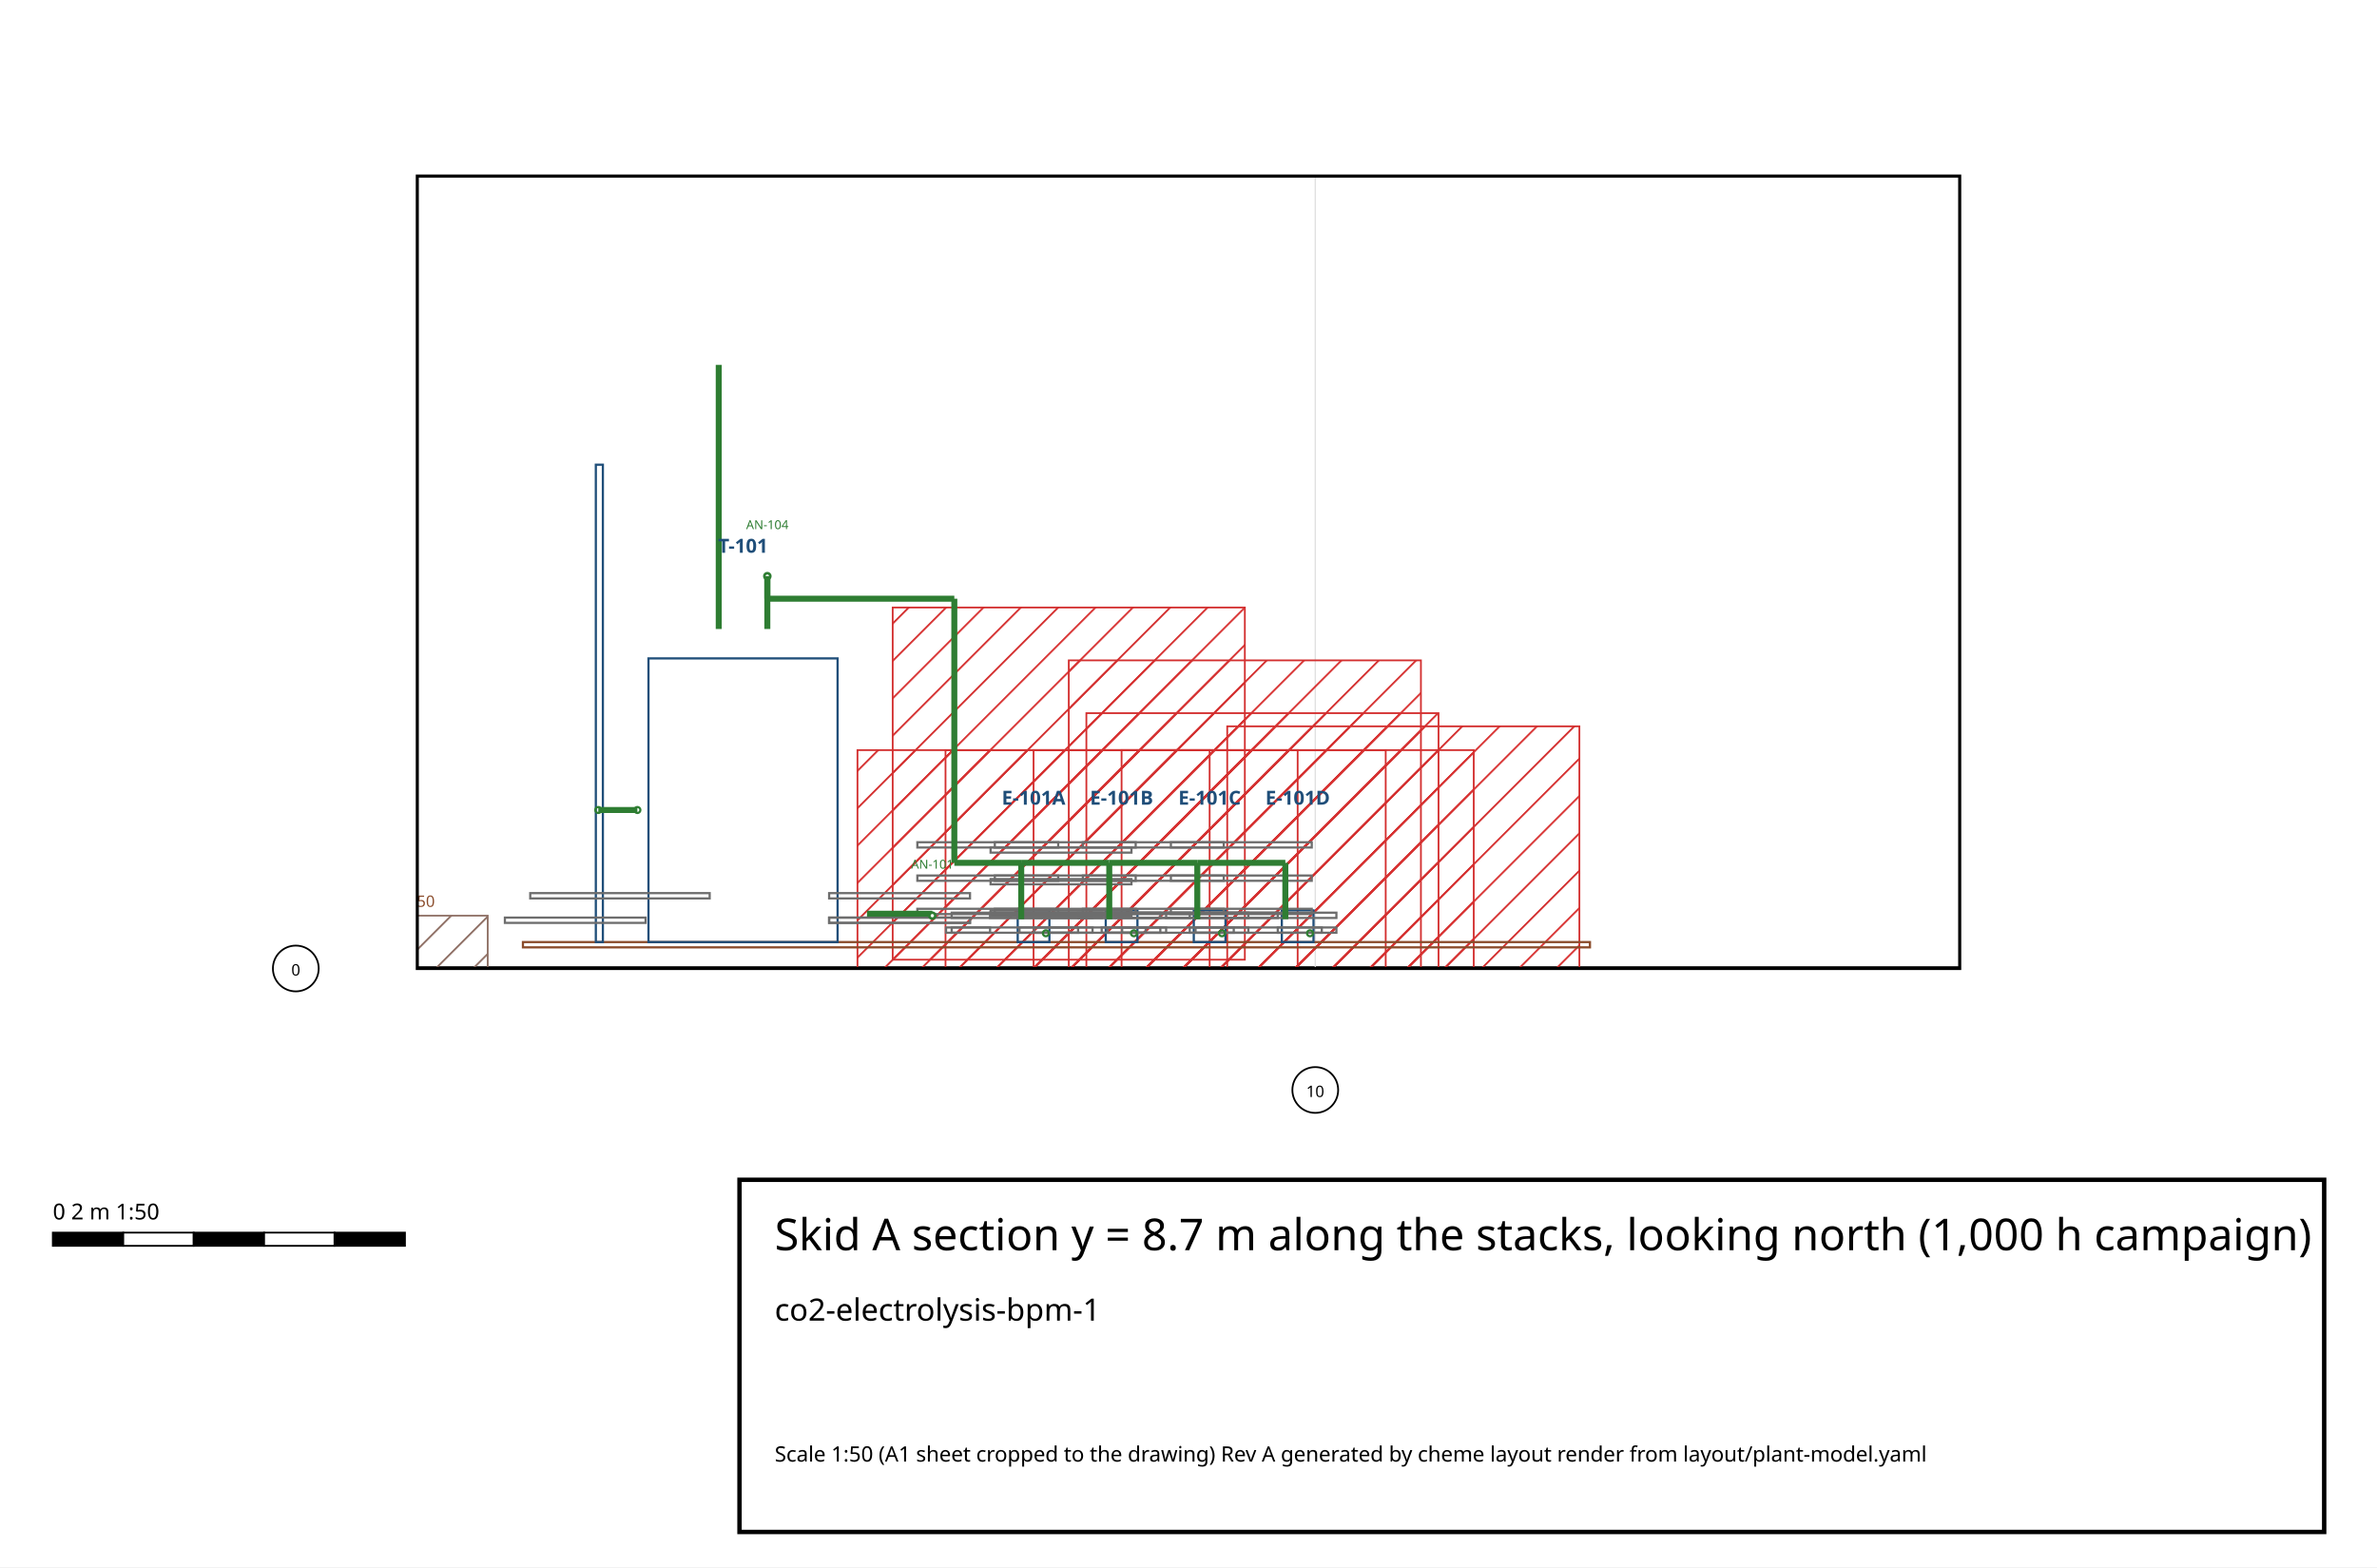
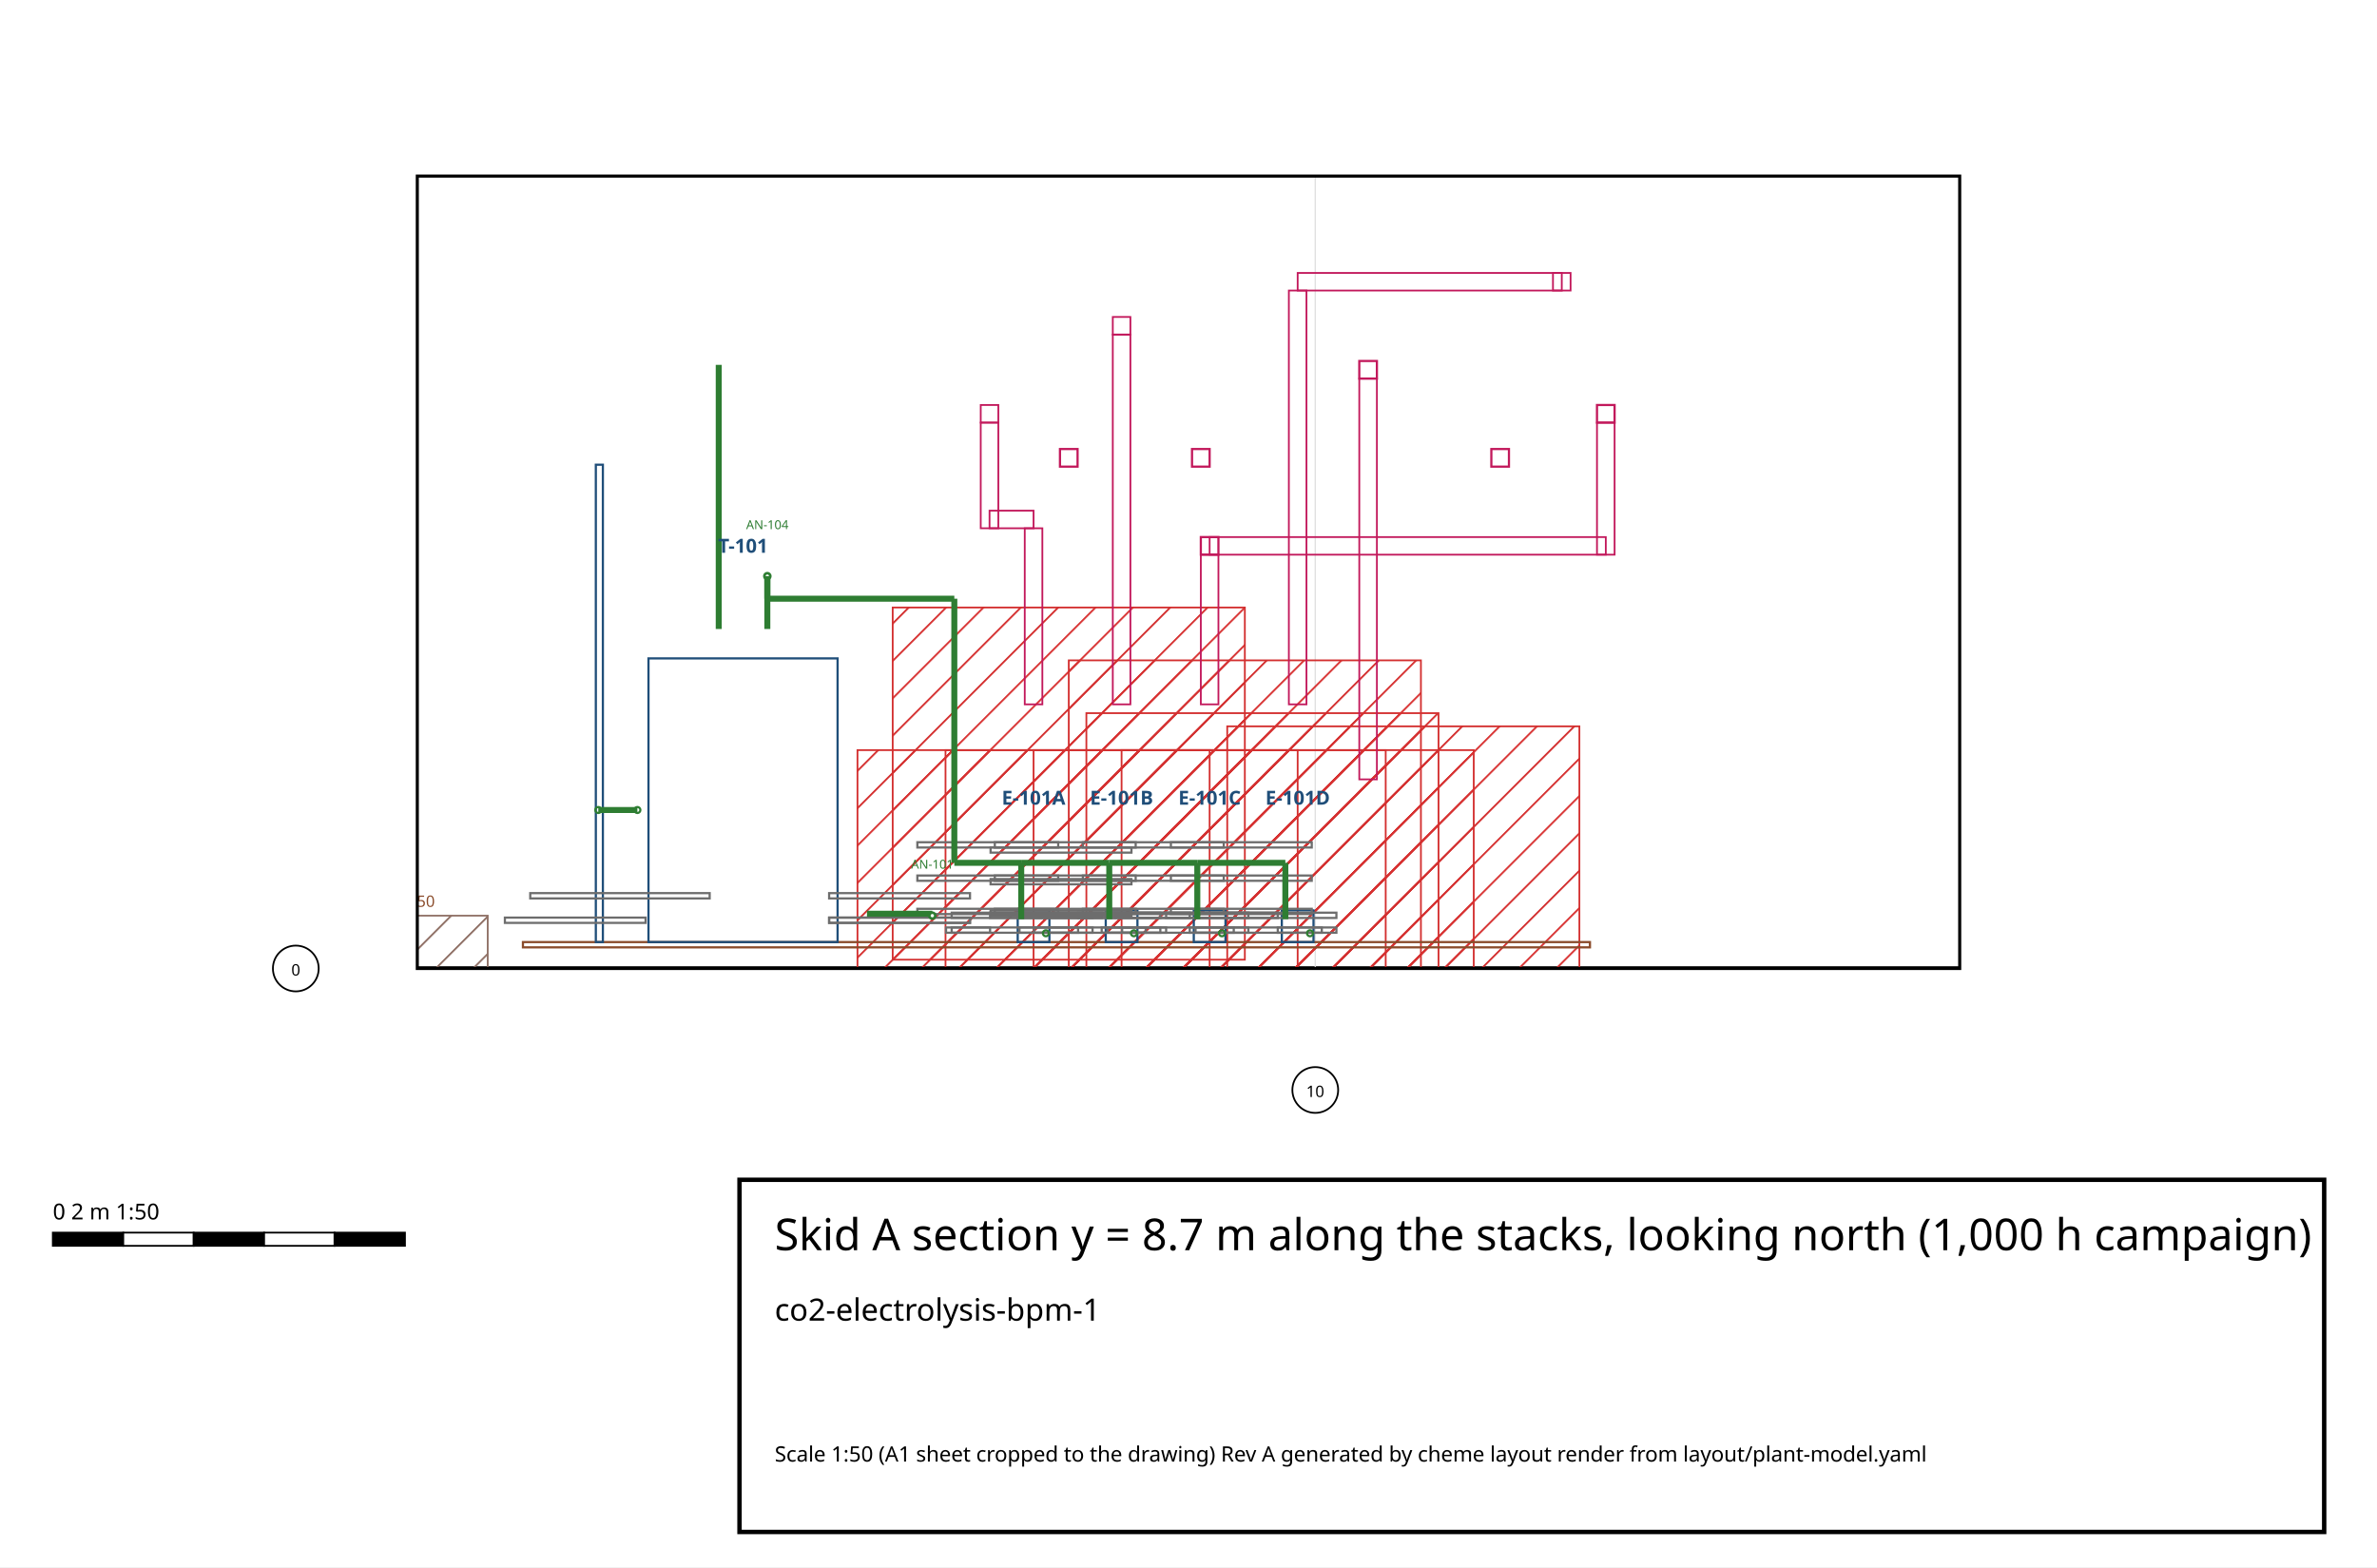
<svg xmlns="http://www.w3.org/2000/svg" width="270.00" height="178.00" viewBox="285.50 217.00 270.00 178.00">
  <defs>
    <pattern id="hatch-hazardous" width="3" height="3" patternUnits="userSpaceOnUse" patternTransform="rotate(45)">
      <line x1="0" y1="0" x2="0" y2="3" stroke="#d32f2f" stroke-width="0.4" />
    </pattern>
    <pattern id="hatch-oxygen_enriched" width="3" height="3" patternUnits="userSpaceOnUse" patternTransform="rotate(45)">
      <line x1="0" y1="0" x2="0" y2="3" stroke="#1976d2" stroke-width="0.4" />
    </pattern>
    <pattern id="hatch-oxygen_deficient" width="3" height="3" patternUnits="userSpaceOnUse" patternTransform="rotate(45)">
      <line x1="0" y1="0" x2="0" y2="3" stroke="#7b1fa2" stroke-width="0.4" />
    </pattern>
    <pattern id="hatch-keep_clear" width="3" height="3" patternUnits="userSpaceOnUse" patternTransform="rotate(45)">
      <line x1="0" y1="0" x2="0" y2="3" stroke="#ef6c00" stroke-width="0.4" />
    </pattern>
    <pattern id="hatch-laydown" width="3" height="3" patternUnits="userSpaceOnUse" patternTransform="rotate(45)">
      <line x1="0" y1="0" x2="0" y2="3" stroke="#8d6e63" stroke-width="0.4" />
    </pattern>
    <pattern id="hatch-maintenance" width="3" height="3" patternUnits="userSpaceOnUse" patternTransform="rotate(45)">
      <line x1="0" y1="0" x2="0" y2="3" stroke="#f9a825" stroke-width="0.4" />
    </pattern>
    <pattern id="hatch-escape" width="3" height="3" patternUnits="userSpaceOnUse" patternTransform="rotate(45)">
      <line x1="0" y1="0" x2="0" y2="3" stroke="#2e7d32" stroke-width="0.4" />
    </pattern>
    <clipPath id="area">
      <rect x="332.90" y="237.00" width="175.20" height="90.00" />
    </clipPath>
  </defs>
  <rect x="285.50" y="217.00" width="270.00" height="178.00" fill="#ffffff" />
  <g id="drawing" clip-path="url(#area)">
    <g id="grid">
      <polyline points="332.90,327.00 508.10,327.00" fill="none" stroke="#000" stroke-width="0.50" stroke-linecap="butt" id="grade" />
      <line x1="434.90" y1="327.00" x2="434.90" y2="237.00" stroke="#e0e0e0" stroke-width="0.15" />
      <line x1="332.90" y1="327.00" x2="508.10" y2="327.00" stroke="#e0e0e0" stroke-width="0.15" />
    </g>
    <g id="areas" />
    <g id="zones">
      <polygon points="382.90,342.20 422.90,342.20 422.90,302.20 382.90,302.20" fill="url(#hatch-hazardous)" stroke="#d32f2f" stroke-width="0.2" id="zone-Z-HAZ-A-0" />
      <polygon points="392.90,342.20 432.90,342.20 432.90,302.20 392.90,302.20" fill="url(#hatch-hazardous)" stroke="#d32f2f" stroke-width="0.2" id="zone-Z-HAZ-A-1" />
      <polygon points="402.90,342.20 442.90,342.20 442.90,302.20 402.90,302.20" fill="url(#hatch-hazardous)" stroke="#d32f2f" stroke-width="0.2" id="zone-Z-HAZ-A-2" />
      <polygon points="412.90,342.20 452.90,342.20 452.90,302.20 412.90,302.20" fill="url(#hatch-hazardous)" stroke="#d32f2f" stroke-width="0.2" id="zone-Z-HAZ-A-3" />
      <polygon points="408.90,338.00 448.90,338.00 448.90,298.00 408.90,298.00" fill="url(#hatch-hazardous)" stroke="#d32f2f" stroke-width="0.2" id="zone-Z-HAZ-A-4" />
      <polygon points="424.90,339.50 464.90,339.50 464.90,299.50 424.90,299.50" fill="url(#hatch-hazardous)" stroke="#d32f2f" stroke-width="0.2" id="zone-Z-HAZ-A-5" />
      <polygon points="386.90,326.00 426.90,326.00 426.90,286.00 386.90,286.00" fill="url(#hatch-hazardous)" stroke="#d32f2f" stroke-width="0.2" id="zone-Z-HAZ-A-6" />
      <polygon points="406.90,332.00 446.90,332.00 446.90,292.00 406.90,292.00" fill="url(#hatch-hazardous)" stroke="#d32f2f" stroke-width="0.2" id="zone-Z-HAZ-A-7" />
      <polygon points="682.90,342.20 722.90,342.20 722.90,302.20 682.90,302.20" fill="url(#hatch-hazardous)" stroke="#d32f2f" stroke-width="0.2" id="zone-Z-HAZ-B-0" />
      <polygon points="692.90,342.20 732.90,342.20 732.90,302.20 692.90,302.20" fill="url(#hatch-hazardous)" stroke="#d32f2f" stroke-width="0.2" id="zone-Z-HAZ-B-1" />
      <polygon points="702.90,342.20 742.90,342.20 742.90,302.20 702.90,302.20" fill="url(#hatch-hazardous)" stroke="#d32f2f" stroke-width="0.2" id="zone-Z-HAZ-B-2" />
      <polygon points="712.90,342.20 752.90,342.20 752.90,302.20 712.90,302.20" fill="url(#hatch-hazardous)" stroke="#d32f2f" stroke-width="0.2" id="zone-Z-HAZ-B-3" />
      <polygon points="708.90,338.00 748.90,338.00 748.90,298.00 708.90,298.00" fill="url(#hatch-hazardous)" stroke="#d32f2f" stroke-width="0.2" id="zone-Z-HAZ-B-4" />
      <polygon points="724.90,339.50 764.90,339.50 764.90,299.50 724.90,299.50" fill="url(#hatch-hazardous)" stroke="#d32f2f" stroke-width="0.2" id="zone-Z-HAZ-B-5" />
      <polygon points="686.90,326.00 726.90,326.00 726.90,286.00 686.90,286.00" fill="url(#hatch-hazardous)" stroke="#d32f2f" stroke-width="0.2" id="zone-Z-HAZ-B-6" />
      <polygon points="706.90,332.00 746.90,332.00 746.90,292.00 706.90,292.00" fill="url(#hatch-hazardous)" stroke="#d32f2f" stroke-width="0.2" id="zone-Z-HAZ-B-7" />
      <polygon points="278.90,327.00 340.90,327.00 340.90,321.00 278.90,321.00" fill="url(#hatch-laydown)" stroke="#8d6e63" stroke-width="0.2" id="zone-LD-A1-0" />
    </g>
    <g id="roads" />
    <g id="buildings" />
    <g id="racks" />
    <g id="structures">
      <polyline points="344.90,325.40 344.90,325.40" fill="none" stroke="#8a4b2a" stroke-width="2.80" stroke-linecap="butt" />
      <polyline points="466.10,325.40 466.10,325.40" fill="none" stroke="#8a4b2a" stroke-width="2.80" stroke-linecap="butt" />
      <polygon points="344.90,324.60 466.10,324.60 466.10,324.00 344.90,324.00" fill="none" stroke="#8a4b2a" stroke-width="0.25" />
      <polyline points="466.10,302.00 466.10,302.00" fill="none" stroke="#8a4b2a" stroke-width="1.00" stroke-linecap="butt" />
      <polyline points="344.90,302.00 344.90,302.00" fill="none" stroke="#8a4b2a" stroke-width="1.00" stroke-linecap="butt" />
      <polygon points="466.10,327.60 502.10,327.60 502.10,327.00 466.10,327.00" fill="none" stroke="#8a4b2a" stroke-width="0.25" />
      <polyline points="644.90,325.40 644.90,325.40" fill="none" stroke="#8a4b2a" stroke-width="2.80" stroke-linecap="butt" />
      <polyline points="766.10,325.40 766.10,325.40" fill="none" stroke="#8a4b2a" stroke-width="2.80" stroke-linecap="butt" />
      <polygon points="644.90,324.60 766.10,324.60 766.10,324.00 644.90,324.00" fill="none" stroke="#8a4b2a" stroke-width="0.25" />
      <polyline points="766.10,302.00 766.10,302.00" fill="none" stroke="#8a4b2a" stroke-width="1.00" stroke-linecap="butt" />
      <polyline points="644.90,302.00 644.90,302.00" fill="none" stroke="#8a4b2a" stroke-width="1.00" stroke-linecap="butt" />
      <polygon points="766.10,327.60 802.10,327.60 802.10,327.00 766.10,327.00" fill="none" stroke="#8a4b2a" stroke-width="0.25" />
    </g>
    <g id="equipment">
      <g id="equipment-T-101">
        <polygon points="359.16,324.00 380.64,324.00 380.64,291.78 359.16,291.78" fill="none" stroke="#1f4e79" stroke-width="0.25" />
        <polygon points="353.18,324.00 353.98,324.00 353.98,269.78 353.18,269.78" fill="none" stroke="#1f4e79" stroke-width="0.25" />
      </g>
      <g id="equipment-E-101A">
        <polygon points="401.10,324.00 404.70,324.00 404.70,320.40 401.10,320.40" fill="none" stroke="#1f4e79" stroke-width="0.25" />
      </g>
      <g id="equipment-E-101B">
        <polygon points="411.10,324.00 414.70,324.00 414.70,320.40 411.10,320.40" fill="none" stroke="#1f4e79" stroke-width="0.25" />
      </g>
      <g id="equipment-E-101C">
        <polygon points="421.10,324.00 424.70,324.00 424.70,320.40 421.10,320.40" fill="none" stroke="#1f4e79" stroke-width="0.25" />
      </g>
      <g id="equipment-E-101D">
        <polygon points="431.10,324.00 434.70,324.00 434.70,320.40 431.10,320.40" fill="none" stroke="#1f4e79" stroke-width="0.25" />
      </g>
      <g id="equipment-T-201">
        <polygon points="679.14,324.00 686.66,324.00 686.66,312.72 679.14,312.72" fill="none" stroke="#1f4e79" stroke-width="0.25" />
      </g>
      <g id="equipment-T-202">
        <polygon points="652.42,324.00 661.38,324.00 661.38,313.24 652.42,313.24" fill="none" stroke="#1f4e79" stroke-width="0.25" />
      </g>
      <g id="equipment-E-201A">
        <polygon points="701.10,324.00 704.70,324.00 704.70,320.40 701.10,320.40" fill="none" stroke="#1f4e79" stroke-width="0.25" />
      </g>
      <g id="equipment-E-201B">
        <polygon points="711.10,324.00 714.70,324.00 714.70,320.40 711.10,320.40" fill="none" stroke="#1f4e79" stroke-width="0.25" />
      </g>
      <g id="equipment-E-201C">
        <polygon points="721.10,324.00 724.70,324.00 724.70,320.40 721.10,320.40" fill="none" stroke="#1f4e79" stroke-width="0.25" />
      </g>
      <g id="equipment-E-201D">
        <polygon points="731.10,324.00 734.70,324.00 734.70,320.40 731.10,320.40" fill="none" stroke="#1f4e79" stroke-width="0.25" />
      </g>
    </g>
    <g id="platforms">
      <polygon points="379.68,319.04 395.68,319.04 395.68,318.44 379.68,318.44" fill="none" stroke="#6d6d6d" stroke-width="0.25" />
      <polygon points="379.68,321.82 395.68,321.82 395.68,321.22 379.68,321.22" fill="none" stroke="#6d6d6d" stroke-width="0.25" />
      <polygon points="379.68,321.82 395.68,321.82 395.68,321.22 379.68,321.22" fill="none" stroke="#6d6d6d" stroke-width="0.25" />
      <polygon points="398.02,321.02 414.02,321.02 414.02,320.42 398.02,320.42" fill="none" stroke="#6d6d6d" stroke-width="0.25" />
      <polygon points="398.02,317.44 414.02,317.44 414.02,316.84 398.02,316.84" fill="none" stroke="#6d6d6d" stroke-width="0.25" />
      <polygon points="398.02,313.84 414.02,313.84 414.02,313.24 398.02,313.24" fill="none" stroke="#6d6d6d" stroke-width="0.25" />
      <polygon points="397.96,321.26 410.64,321.26 410.64,320.66 397.96,320.66" fill="none" stroke="#6d6d6d" stroke-width="0.25" />
      <polygon points="410.64,322.94 415.64,322.94 415.64,322.34 410.64,322.34" fill="none" stroke="#6d6d6d" stroke-width="0.25" />
      <polygon points="392.96,322.94 397.96,322.94 397.96,322.34 392.96,322.34" fill="none" stroke="#6d6d6d" stroke-width="0.25" />
      <polygon points="407.96,321.26 420.64,321.26 420.64,320.66 407.96,320.66" fill="none" stroke="#6d6d6d" stroke-width="0.25" />
      <polygon points="420.64,322.94 425.64,322.94 425.64,322.34 420.64,322.34" fill="none" stroke="#6d6d6d" stroke-width="0.25" />
      <polygon points="402.96,322.94 407.96,322.94 407.96,322.34 402.96,322.34" fill="none" stroke="#6d6d6d" stroke-width="0.25" />
      <polygon points="417.96,321.26 430.64,321.26 430.64,320.66 417.96,320.66" fill="none" stroke="#6d6d6d" stroke-width="0.25" />
      <polygon points="430.64,322.94 435.64,322.94 435.64,322.34 430.64,322.34" fill="none" stroke="#6d6d6d" stroke-width="0.25" />
      <polygon points="412.96,322.94 417.96,322.94 417.96,322.34 412.96,322.34" fill="none" stroke="#6d6d6d" stroke-width="0.25" />
      <polygon points="393.60,321.26 409.60,321.26 409.60,320.66 393.60,320.66" fill="none" stroke="#6d6d6d" stroke-width="0.25" />
      <polygon points="393.60,322.94 409.60,322.94 409.60,322.34 393.60,322.34" fill="none" stroke="#6d6d6d" stroke-width="0.25" />
      <polygon points="401.30,321.26 417.30,321.26 417.30,320.66 401.30,320.66" fill="none" stroke="#6d6d6d" stroke-width="0.25" />
      <polygon points="401.30,322.94 417.30,322.94 417.30,322.34 401.30,322.34" fill="none" stroke="#6d6d6d" stroke-width="0.25" />
      <polygon points="411.30,321.26 427.30,321.26 427.30,320.66 411.30,320.66" fill="none" stroke="#6d6d6d" stroke-width="0.25" />
      <polygon points="411.30,322.94 427.30,322.94 427.30,322.34 411.30,322.34" fill="none" stroke="#6d6d6d" stroke-width="0.25" />
      <polygon points="421.30,321.26 437.30,321.26 437.30,320.66 421.30,320.66" fill="none" stroke="#6d6d6d" stroke-width="0.25" />
      <polygon points="421.30,322.94 437.30,322.94 437.30,322.34 421.30,322.34" fill="none" stroke="#6d6d6d" stroke-width="0.25" />
      <polygon points="418.50,313.26 434.50,313.26 434.50,312.66 418.50,312.66" fill="none" stroke="#6d6d6d" stroke-width="0.25" />
      <polygon points="418.50,320.82 434.50,320.82 434.50,320.22 418.50,320.22" fill="none" stroke="#6d6d6d" stroke-width="0.25" />
      <polygon points="418.50,317.04 434.50,317.04 434.50,316.44 418.50,316.44" fill="none" stroke="#6d6d6d" stroke-width="0.25" />
      <polygon points="408.50,313.26 424.50,313.26 424.50,312.66 408.50,312.66" fill="none" stroke="#6d6d6d" stroke-width="0.25" />
      <polygon points="408.50,320.82 424.50,320.82 424.50,320.22 408.50,320.22" fill="none" stroke="#6d6d6d" stroke-width="0.25" />
      <polygon points="408.50,317.04 424.50,317.04 424.50,316.44 408.50,316.44" fill="none" stroke="#6d6d6d" stroke-width="0.25" />
      <polygon points="398.50,313.26 414.50,313.26 414.50,312.66 398.50,312.66" fill="none" stroke="#6d6d6d" stroke-width="0.25" />
      <polygon points="398.50,320.82 414.50,320.82 414.50,320.22 398.50,320.22" fill="none" stroke="#6d6d6d" stroke-width="0.25" />
      <polygon points="398.50,317.04 414.50,317.04 414.50,316.44 398.50,316.44" fill="none" stroke="#6d6d6d" stroke-width="0.25" />
      <polygon points="389.70,313.26 405.70,313.26 405.70,312.66 389.70,312.66" fill="none" stroke="#6d6d6d" stroke-width="0.25" />
      <polygon points="389.70,320.82 405.70,320.82 405.70,320.22 389.70,320.22" fill="none" stroke="#6d6d6d" stroke-width="0.25" />
      <polygon points="389.70,317.04 405.70,317.04 405.70,316.44 389.70,316.44" fill="none" stroke="#6d6d6d" stroke-width="0.25" />
      <polygon points="345.73,319.04 366.11,319.04 366.11,318.44 345.73,318.44" fill="none" stroke="#6d6d6d" stroke-width="0.25" />
      <polygon points="342.85,321.82 358.83,321.82 358.83,321.22 342.85,321.22" fill="none" stroke="#6d6d6d" stroke-width="0.25" />
      <polygon points="682.70,321.14 698.70,321.14 698.70,320.54 682.70,320.54" fill="none" stroke="#6d6d6d" stroke-width="0.25" />
      <polygon points="682.70,322.88 698.70,322.88 698.70,322.28 682.70,322.28" fill="none" stroke="#6d6d6d" stroke-width="0.25" />
      <polygon points="698.02,321.02 714.02,321.02 714.02,320.42 698.02,320.42" fill="none" stroke="#6d6d6d" stroke-width="0.25" />
      <polygon points="698.02,317.44 714.02,317.44 714.02,316.84 698.02,316.84" fill="none" stroke="#6d6d6d" stroke-width="0.25" />
      <polygon points="698.02,313.84 714.02,313.84 714.02,313.24 698.02,313.24" fill="none" stroke="#6d6d6d" stroke-width="0.25" />
      <polygon points="697.96,321.26 710.64,321.26 710.64,320.66 697.96,320.66" fill="none" stroke="#6d6d6d" stroke-width="0.25" />
      <polygon points="710.64,322.94 715.64,322.94 715.64,322.34 710.64,322.34" fill="none" stroke="#6d6d6d" stroke-width="0.25" />
      <polygon points="692.96,322.94 697.96,322.94 697.96,322.34 692.96,322.34" fill="none" stroke="#6d6d6d" stroke-width="0.25" />
      <polygon points="707.96,321.26 720.64,321.26 720.64,320.66 707.96,320.66" fill="none" stroke="#6d6d6d" stroke-width="0.25" />
      <polygon points="720.64,322.94 725.64,322.94 725.64,322.34 720.64,322.34" fill="none" stroke="#6d6d6d" stroke-width="0.25" />
      <polygon points="702.96,322.94 707.96,322.94 707.96,322.34 702.96,322.34" fill="none" stroke="#6d6d6d" stroke-width="0.25" />
      <polygon points="717.96,321.26 730.64,321.26 730.64,320.66 717.96,320.66" fill="none" stroke="#6d6d6d" stroke-width="0.25" />
      <polygon points="730.64,322.94 735.64,322.94 735.64,322.34 730.64,322.34" fill="none" stroke="#6d6d6d" stroke-width="0.25" />
      <polygon points="712.96,322.94 717.96,322.94 717.96,322.34 712.96,322.34" fill="none" stroke="#6d6d6d" stroke-width="0.25" />
      <polygon points="693.60,321.26 709.60,321.26 709.60,320.66 693.60,320.66" fill="none" stroke="#6d6d6d" stroke-width="0.25" />
      <polygon points="693.60,322.94 709.60,322.94 709.60,322.34 693.60,322.34" fill="none" stroke="#6d6d6d" stroke-width="0.25" />
      <polygon points="701.30,321.26 717.30,321.26 717.30,320.66 701.30,320.66" fill="none" stroke="#6d6d6d" stroke-width="0.25" />
      <polygon points="701.30,322.94 717.30,322.94 717.30,322.34 701.30,322.34" fill="none" stroke="#6d6d6d" stroke-width="0.25" />
      <polygon points="711.30,321.26 727.30,321.26 727.30,320.66 711.30,320.66" fill="none" stroke="#6d6d6d" stroke-width="0.25" />
      <polygon points="711.30,322.94 727.30,322.94 727.30,322.34 711.30,322.34" fill="none" stroke="#6d6d6d" stroke-width="0.25" />
      <polygon points="721.30,321.26 737.30,321.26 737.30,320.66 721.30,320.66" fill="none" stroke="#6d6d6d" stroke-width="0.25" />
      <polygon points="721.30,322.94 737.30,322.94 737.30,322.34 721.30,322.34" fill="none" stroke="#6d6d6d" stroke-width="0.25" />
      <polygon points="718.50,313.26 734.50,313.26 734.50,312.66 718.50,312.66" fill="none" stroke="#6d6d6d" stroke-width="0.25" />
      <polygon points="718.50,320.82 734.50,320.82 734.50,320.22 718.50,320.22" fill="none" stroke="#6d6d6d" stroke-width="0.25" />
      <polygon points="718.50,317.04 734.50,317.04 734.50,316.44 718.50,316.44" fill="none" stroke="#6d6d6d" stroke-width="0.25" />
      <polygon points="708.50,313.26 724.50,313.26 724.50,312.66 708.50,312.66" fill="none" stroke="#6d6d6d" stroke-width="0.25" />
      <polygon points="708.50,320.82 724.50,320.82 724.50,320.22 708.50,320.22" fill="none" stroke="#6d6d6d" stroke-width="0.25" />
      <polygon points="708.50,317.04 724.50,317.04 724.50,316.44 708.50,316.44" fill="none" stroke="#6d6d6d" stroke-width="0.25" />
      <polygon points="698.50,313.26 714.50,313.26 714.50,312.66 698.50,312.66" fill="none" stroke="#6d6d6d" stroke-width="0.25" />
      <polygon points="698.50,320.82 714.50,320.82 714.50,320.22 698.50,320.22" fill="none" stroke="#6d6d6d" stroke-width="0.25" />
      <polygon points="698.50,317.04 714.50,317.04 714.50,316.44 698.50,316.44" fill="none" stroke="#6d6d6d" stroke-width="0.25" />
      <polygon points="688.50,313.26 704.50,313.26 704.50,312.66 688.50,312.66" fill="none" stroke="#6d6d6d" stroke-width="0.25" />
      <polygon points="688.50,320.82 704.50,320.82 704.50,320.22 688.50,320.22" fill="none" stroke="#6d6d6d" stroke-width="0.25" />
      <polygon points="688.50,317.04 704.50,317.04 704.50,316.44 688.50,316.44" fill="none" stroke="#6d6d6d" stroke-width="0.25" />
      <polygon points="663.73,314.26 683.11,314.26 683.11,313.66 663.73,313.66" fill="none" stroke="#6d6d6d" stroke-width="0.25" />
      <polygon points="669.79,321.16 686.53,321.16 686.53,320.56 669.79,320.56" fill="none" stroke="#6d6d6d" stroke-width="0.25" />
      <polygon points="668.09,317.70 684.83,317.70 684.83,317.10 668.09,317.10" fill="none" stroke="#6d6d6d" stroke-width="0.25" />
      <polygon points="663.73,321.26 683.11,321.26 683.11,320.66 663.73,320.66" fill="none" stroke="#6d6d6d" stroke-width="0.25" />
      <polygon points="668.09,322.94 684.83,322.94 684.83,322.34 668.09,322.34" fill="none" stroke="#6d6d6d" stroke-width="0.25" />
      <polygon points="644.20,321.26 660.20,321.26 660.20,320.66 644.20,320.66" fill="none" stroke="#6d6d6d" stroke-width="0.25" />
      <polygon points="644.20,322.94 660.20,322.94 660.20,322.34 644.20,322.34" fill="none" stroke="#6d6d6d" stroke-width="0.25" />
    </g>
    <g id="pipes">
      <g id="pipe-P-01/Line_AN101_S1" data-line="AN-101">
        <polyline points="383.98,320.78 391.40,320.78" fill="none" stroke="#2e7d32" stroke-width="0.68" stroke-linecap="butt" />
        <polyline points="391.40,320.78 391.40,321.00" fill="none" stroke="#2e7d32" stroke-width="0.68" stroke-linecap="butt" />
        <circle cx="391.40" cy="321.00" r="0.34" fill="#fff" stroke="#2e7d32" stroke-width="0.3" />
      </g>
      <g id="pipe-P-01/Line_AN103A_S1" data-line="AN-103A">
        <circle cx="404.30" cy="323.00" r="0.34" fill="none" stroke="#2e7d32" stroke-width="0.25" />
      </g>
      <g id="pipe-P-01/Line_AN103B_S1" data-line="AN-103B">
        <circle cx="414.30" cy="323.00" r="0.34" fill="none" stroke="#2e7d32" stroke-width="0.25" />
      </g>
      <g id="pipe-P-01/Line_AN103C_S1" data-line="AN-103C">
        <circle cx="424.30" cy="323.00" r="0.34" fill="none" stroke="#2e7d32" stroke-width="0.25" />
      </g>
      <g id="pipe-P-01/Line_AN103_S4" data-line="AN-103">
        <circle cx="434.30" cy="323.00" r="0.34" fill="none" stroke="#2e7d32" stroke-width="0.25" />
      </g>
      <g id="pipe-P-01/Line_AN104A_S1" data-line="AN-104A">
        <polyline points="401.50,321.40 401.50,315.00" fill="none" stroke="#2e7d32" stroke-width="0.68" stroke-linecap="butt" />
      </g>
      <g id="pipe-P-01/Line_AN104B_S1" data-line="AN-104B">
        <polyline points="411.50,321.40 411.50,315.00" fill="none" stroke="#2e7d32" stroke-width="0.68" stroke-linecap="butt" />
      </g>
      <g id="pipe-P-01/Line_AN104C_S1" data-line="AN-104C">
        <polyline points="421.50,321.40 421.50,315.00" fill="none" stroke="#2e7d32" stroke-width="0.68" stroke-linecap="butt" />
      </g>
      <g id="pipe-P-01/Line_AN104_S1" data-line="AN-104">
        <polyline points="431.50,321.40 431.50,315.00" fill="none" stroke="#2e7d32" stroke-width="0.68" stroke-linecap="butt" />
        <polyline points="431.50,315.00 421.50,315.00" fill="none" stroke="#2e7d32" stroke-width="0.68" stroke-linecap="butt" />
      </g>
      <g id="pipe-P-01/Line_AN104_S2" data-line="AN-104">
        <polyline points="421.50,315.00 411.50,315.00" fill="none" stroke="#2e7d32" stroke-width="0.68" stroke-linecap="butt" />
      </g>
      <g id="pipe-P-01/Line_AN104_S3" data-line="AN-104">
        <polyline points="411.50,315.00 401.50,315.00" fill="none" stroke="#2e7d32" stroke-width="0.68" stroke-linecap="butt" />
      </g>
      <g id="pipe-P-01/Line_AN104_S4" data-line="AN-104">
        <polyline points="401.50,315.00 393.90,315.00" fill="none" stroke="#2e7d32" stroke-width="0.68" stroke-linecap="butt" />
        <polyline points="393.90,315.00 393.90,285.00" fill="none" stroke="#2e7d32" stroke-width="0.68" stroke-linecap="butt" />
        <polyline points="393.90,285.00 372.66,285.00" fill="none" stroke="#2e7d32" stroke-width="0.68" stroke-linecap="butt" />
        <polyline points="372.66,285.00 372.66,282.44" fill="none" stroke="#2e7d32" stroke-width="0.68" stroke-linecap="butt" />
        <circle cx="372.66" cy="282.44" r="0.34" fill="#fff" stroke="#2e7d32" stroke-width="0.3" />
        <polyline points="372.66,282.44 372.66,288.44" fill="none" stroke="#2e7d32" stroke-width="0.68" stroke-linecap="butt" />
      </g>
      <g id="pipe-P-01/Line_KOH101_S1" data-line="KOH-101">
        <circle cx="357.90" cy="309.00" r="0.34" fill="none" stroke="#2e7d32" stroke-width="0.25" />
        <polyline points="357.90,309.00 353.46,309.00" fill="none" stroke="#2e7d32" stroke-width="0.68" stroke-linecap="butt" />
        <circle cx="353.46" cy="309.00" r="0.34" fill="none" stroke="#2e7d32" stroke-width="0.25" />
      </g>
      <g id="pipe-P-01/Line_O2V101_S1" data-line="O2V-101">
        <polyline points="367.14,288.44 367.14,258.44" fill="none" stroke="#2e7d32" stroke-width="0.68" stroke-linecap="butt" />
      </g>
      <g id="pipe-P-02/Line_AN201_S1" data-line="AN-201">
        <circle cx="691.40" cy="321.00" r="0.34" fill="#fff" stroke="#2e7d32" stroke-width="0.3" />
      </g>
      <g id="pipe-P-02/Line_AN203A_S1" data-line="AN-203A">
        <circle cx="704.30" cy="323.00" r="0.34" fill="none" stroke="#2e7d32" stroke-width="0.25" />
      </g>
      <g id="pipe-P-02/Line_AN203B_S1" data-line="AN-203B">
        <circle cx="714.30" cy="323.00" r="0.34" fill="none" stroke="#2e7d32" stroke-width="0.25" />
      </g>
      <g id="pipe-P-02/Line_AN203C_S1" data-line="AN-203C">
        <circle cx="724.30" cy="323.00" r="0.34" fill="none" stroke="#2e7d32" stroke-width="0.25" />
      </g>
      <g id="pipe-P-02/Line_AN203_S4" data-line="AN-203">
        <circle cx="734.30" cy="323.00" r="0.34" fill="none" stroke="#2e7d32" stroke-width="0.25" />
      </g>
      <g id="pipe-P-02/Line_AN204A_S1" data-line="AN-204A">
        <polyline points="701.50,321.40 701.50,315.00" fill="none" stroke="#2e7d32" stroke-width="0.68" stroke-linecap="butt" />
      </g>
      <g id="pipe-P-02/Line_AN204B_S1" data-line="AN-204B">
        <polyline points="711.50,321.40 711.50,315.00" fill="none" stroke="#2e7d32" stroke-width="0.68" stroke-linecap="butt" />
      </g>
      <g id="pipe-P-02/Line_AN204C_S1" data-line="AN-204C">
        <polyline points="721.50,321.40 721.50,315.00" fill="none" stroke="#2e7d32" stroke-width="0.68" stroke-linecap="butt" />
      </g>
      <g id="pipe-P-02/Line_AN204_S1" data-line="AN-204">
        <polyline points="731.50,321.40 731.50,315.00" fill="none" stroke="#2e7d32" stroke-width="0.68" stroke-linecap="butt" />
        <polyline points="731.50,315.00 721.50,315.00" fill="none" stroke="#2e7d32" stroke-width="0.68" stroke-linecap="butt" />
      </g>
      <g id="pipe-P-02/Line_AN204_S2" data-line="AN-204">
        <polyline points="721.50,315.00 711.50,315.00" fill="none" stroke="#2e7d32" stroke-width="0.68" stroke-linecap="butt" />
      </g>
      <g id="pipe-P-02/Line_AN204_S3" data-line="AN-204">
        <polyline points="711.50,315.00 701.50,315.00" fill="none" stroke="#2e7d32" stroke-width="0.68" stroke-linecap="butt" />
      </g>
      <g id="pipe-P-02/Line_AN204_S4" data-line="AN-204">
        <polyline points="701.50,315.00 691.50,315.00" fill="none" stroke="#2e7d32" stroke-width="0.68" stroke-linecap="butt" />
        <circle cx="691.50" cy="315.00" r="0.34" fill="#fff" stroke="#2e7d32" stroke-width="0.3" />
        <polyline points="691.50,315.00 691.50,305.00" fill="none" stroke="#2e7d32" stroke-width="0.68" stroke-linecap="butt" />
        <circle cx="691.50" cy="305.00" r="0.34" fill="none" stroke="#2e7d32" stroke-width="0.25" />
      </g>
      <g id="pipe-P-02/Line_KOH201_S1" data-line="KOH-201">
        <circle cx="667.90" cy="309.00" r="0.34" fill="none" stroke="#2e7d32" stroke-width="0.25" />
        <polyline points="667.90,309.00 670.60,309.00" fill="none" stroke="#2e7d32" stroke-width="0.68" stroke-linecap="butt" />
        <circle cx="670.60" cy="309.00" r="0.34" fill="none" stroke="#2e7d32" stroke-width="0.25" />
        <polyline points="670.60,309.00 670.60,316.00" fill="none" stroke="#2e7d32" stroke-width="0.68" stroke-linecap="butt" />
        <polyline points="670.60,316.00 676.24,316.00" fill="none" stroke="#2e7d32" stroke-width="0.68" stroke-linecap="butt" />
      </g>
      <g id="pipe-P-02/Line_O2V201_S1" data-line="O2V-201">
        <polyline points="681.30,309.38 681.30,259.38" fill="none" stroke="#2e7d32" stroke-width="0.68" stroke-linecap="butt" />
      </g>
      <g id="pipe-P-02/Line_SP201_S1" data-line="SP-201">
        <polyline points="676.24,323.00 670.60,323.00" fill="none" stroke="#2e7d32" stroke-width="0.68" stroke-linecap="butt" />
        <polyline points="670.60,323.00 656.50,323.00" fill="none" stroke="#2e7d32" stroke-width="0.68" stroke-linecap="butt" />
      </g>
      <g id="pipe-P-02/Line_SP201_S2" data-line="SP-201">
        <polyline points="656.50,323.00 647.90,323.00" fill="none" stroke="#2e7d32" stroke-width="0.68" stroke-linecap="butt" />
        <polyline points="647.90,323.00 647.90,319.00" fill="none" stroke="#2e7d32" stroke-width="0.68" stroke-linecap="butt" />
        <circle cx="647.90" cy="319.00" r="0.34" fill="none" stroke="#2e7d32" stroke-width="0.25" />
      </g>
    </g>
-     <g id="trays" />
+     <g id="trays">
+       <g id="tray-PT-M-K-141" data-system="power">
+         <polygon points="439.90,260.00 441.90,260.00 441.90,258.00 439.90,258.00" fill="none" stroke="#c2185b" stroke-width="0.25" />
+         <polygon points="439.90,305.52 441.90,305.52 441.90,260.00 439.90,260.00" fill="none" stroke="#c2185b" stroke-width="0.2" />
+       </g>
+       <g id="tray-PT-M-K-241" data-system="power">
+         <polygon points="734.90,270.00 736.90,270.00 736.90,268.00 734.90,268.00" fill="none" stroke="#c2185b" stroke-width="0.25" />
+         <polygon points="735.90,270.00 740.90,270.00 740.90,268.00 735.90,268.00" fill="none" stroke="#c2185b" stroke-width="0.2" />
+         <polygon points="739.90,305.52 741.90,305.52 741.90,270.00 739.90,270.00" fill="none" stroke="#c2185b" stroke-width="0.2" />
+       </g>
+       <g id="tray-PT-F-U101" data-system="power">
+         <polygon points="454.90,270.00 456.90,270.00 456.90,268.00 454.90,268.00" fill="none" stroke="#c2185b" stroke-width="0.25" />
+       </g>
+       <g id="tray-PT-F-X131" data-system="power">
+         <polygon points="405.90,270.00 407.90,270.00 407.90,268.00 405.90,268.00" fill="none" stroke="#c2185b" stroke-width="0.25" />
+       </g>
+       <g id="tray-PT-F-X132" data-system="power">
+         <polygon points="420.90,270.00 422.90,270.00 422.90,268.00 420.90,268.00" fill="none" stroke="#c2185b" stroke-width="0.25" />
+       </g>
+       <g id="tray-PT-F-U201" data-system="power">
+         <polygon points="754.90,260.00 756.90,260.00 756.90,258.00 754.90,258.00" fill="none" stroke="#c2185b" stroke-width="0.25" />
+       </g>
+       <g id="tray-PT-F-X231" data-system="power">
+         <polygon points="705.90,270.00 707.90,270.00 707.90,268.00 705.90,268.00" fill="none" stroke="#c2185b" stroke-width="0.25" />
+       </g>
+       <g id="tray-PT-F-X232" data-system="power">
+         <polygon points="725.90,270.00 727.90,270.00 727.90,268.00 725.90,268.00" fill="none" stroke="#c2185b" stroke-width="0.25" />
+         <polygon points="721.90,270.00 726.90,270.00 726.90,268.00 721.90,268.00" fill="none" stroke="#c2185b" stroke-width="0.2" />
+         <polygon points="720.90,270.00 722.90,270.00 722.90,268.00 720.90,268.00" fill="none" stroke="#c2185b" stroke-width="0.2" />
+       </g>
+       <g id="tray-PT-DC-E101A" data-system="power">
+         <polygon points="396.90,265.00 398.90,265.00 398.90,263.00 396.90,263.00" fill="none" stroke="#c2185b" stroke-width="0.2" />
+         <polygon points="396.90,277.00 398.90,277.00 398.90,265.00 396.90,265.00" fill="none" stroke="#c2185b" stroke-width="0.2" />
+         <polygon points="397.90,277.00 402.90,277.00 402.90,275.00 397.90,275.00" fill="none" stroke="#c2185b" stroke-width="0.2" />
+         <polygon points="401.90,297.00 403.90,297.00 403.90,277.00 401.90,277.00" fill="none" stroke="#c2185b" stroke-width="0.2" />
+       </g>
+       <g id="tray-PT-DC-E101B" data-system="power">
+         <polygon points="411.90,255.00 413.90,255.00 413.90,253.00 411.90,253.00" fill="none" stroke="#c2185b" stroke-width="0.2" />
+         <polygon points="411.90,297.00 413.90,297.00 413.90,255.00 411.90,255.00" fill="none" stroke="#c2185b" stroke-width="0.2" />
+       </g>
+       <g id="tray-PT-DC-E101C" data-system="power">
+         <polygon points="466.90,265.00 468.90,265.00 468.90,263.00 466.90,263.00" fill="none" stroke="#c2185b" stroke-width="0.25" />
+         <polygon points="466.90,280.00 468.90,280.00 468.90,265.00 466.90,265.00" fill="none" stroke="#c2185b" stroke-width="0.2" />
+         <polygon points="422.90,280.00 467.90,280.00 467.90,278.00 422.90,278.00" fill="none" stroke="#c2185b" stroke-width="0.2" />
+         <polygon points="421.90,280.00 423.90,280.00 423.90,278.00 421.90,278.00" fill="none" stroke="#c2185b" stroke-width="0.25" />
+         <polygon points="421.90,297.00 423.90,297.00 423.90,280.00 421.90,280.00" fill="none" stroke="#c2185b" stroke-width="0.2" />
+       </g>
+       <g id="tray-PT-DC-E101D" data-system="power">
+         <polygon points="461.90,250.00 463.90,250.00 463.90,248.00 461.90,248.00" fill="none" stroke="#c2185b" stroke-width="0.2" />
+         <polygon points="432.90,250.00 462.90,250.00 462.90,248.00 432.90,248.00" fill="none" stroke="#c2185b" stroke-width="0.2" />
+         <polygon points="431.90,297.00 433.90,297.00 433.90,250.00 431.90,250.00" fill="none" stroke="#c2185b" stroke-width="0.2" />
+       </g>
+       <g id="tray-PT-DC-E201A" data-system="power">
+         <polygon points="746.90,265.00 748.90,265.00 748.90,263.00 746.90,263.00" fill="none" stroke="#c2185b" stroke-width="0.2" />
+         <polygon points="746.90,265.00 748.90,265.00 748.90,260.00 746.90,260.00" fill="none" stroke="#c2185b" stroke-width="0.2" />
+         <polygon points="697.90,260.00 747.90,260.00 747.90,258.00 697.90,258.00" fill="none" stroke="#c2185b" stroke-width="0.2" />
+         <polygon points="696.90,277.00 698.90,277.00 698.90,260.00 696.90,260.00" fill="none" stroke="#c2185b" stroke-width="0.2" />
+         <polygon points="697.90,277.00 702.90,277.00 702.90,275.00 697.90,275.00" fill="none" stroke="#c2185b" stroke-width="0.2" />
+         <polygon points="701.90,297.00 703.90,297.00 703.90,277.00 701.90,277.00" fill="none" stroke="#c2185b" stroke-width="0.2" />
+       </g>
+       <g id="tray-PT-DC-E201B" data-system="power">
+         <polygon points="716.90,250.00 718.90,250.00 718.90,248.00 716.90,248.00" fill="none" stroke="#c2185b" stroke-width="0.25" />
+         <polygon points="716.90,275.00 718.90,275.00 718.90,250.00 716.90,250.00" fill="none" stroke="#c2185b" stroke-width="0.2" />
+         <polygon points="716.90,275.00 718.90,275.00 718.90,273.00 716.90,273.00" fill="none" stroke="#c2185b" stroke-width="0.25" />
+         <polygon points="716.90,277.00 718.90,277.00 718.90,275.00 716.90,275.00" fill="none" stroke="#c2185b" stroke-width="0.2" />
+         <polygon points="712.90,277.00 717.90,277.00 717.90,275.00 712.90,275.00" fill="none" stroke="#c2185b" stroke-width="0.2" />
+         <polygon points="711.90,297.00 713.90,297.00 713.90,277.00 711.90,277.00" fill="none" stroke="#c2185b" stroke-width="0.2" />
+       </g>
+       <g id="tray-PT-DC-E201C" data-system="power">
+         <polygon points="761.90,265.00 763.90,265.00 763.90,263.00 761.90,263.00" fill="none" stroke="#c2185b" stroke-width="0.25" />
+         <polygon points="761.90,280.00 763.90,280.00 763.90,265.00 761.90,265.00" fill="none" stroke="#c2185b" stroke-width="0.2" />
+         <polygon points="727.90,280.00 762.90,280.00 762.90,278.00 727.90,278.00" fill="none" stroke="#c2185b" stroke-width="0.2" />
+         <polygon points="726.90,280.00 728.90,280.00 728.90,278.00 726.90,278.00" fill="none" stroke="#c2185b" stroke-width="0.25" />
+         <polygon points="722.90,280.00 727.90,280.00 727.90,278.00 722.90,278.00" fill="none" stroke="#c2185b" stroke-width="0.2" />
+         <polygon points="721.90,297.00 723.90,297.00 723.90,280.00 721.90,280.00" fill="none" stroke="#c2185b" stroke-width="0.2" />
+       </g>
+       <g id="tray-PT-DC-E201D" data-system="power">
+         <polygon points="731.90,277.00 733.90,277.00 733.90,275.00 731.90,275.00" fill="none" stroke="#c2185b" stroke-width="0.2" />
+         <polygon points="731.90,297.00 733.90,297.00 733.90,277.00 731.90,277.00" fill="none" stroke="#c2185b" stroke-width="0.2" />
+       </g>
+     </g>
    <g id="ducts" />
    <g id="inline" />
    <g id="labels">
      <text x="334.90" y="320.00" font-size="1.8" font-family="sans-serif" text-anchor="end" fill="#8a4b2a">DECK +0.150</text>
      <text x="634.90" y="320.00" font-size="1.8" font-family="sans-serif" text-anchor="end" fill="#8a4b2a">DECK +0.150</text>
      <text x="369.90" y="279.78" font-size="2.2" font-family="sans-serif" text-anchor="middle" fill="#1f4e79" font-weight="bold">T-101</text>
      <text x="402.90" y="308.40" font-size="2.2" font-family="sans-serif" text-anchor="middle" fill="#1f4e79" font-weight="bold">E-101A</text>
      <text x="412.90" y="308.40" font-size="2.2" font-family="sans-serif" text-anchor="middle" fill="#1f4e79" font-weight="bold">E-101B</text>
      <text x="422.90" y="308.40" font-size="2.2" font-family="sans-serif" text-anchor="middle" fill="#1f4e79" font-weight="bold">E-101C</text>
      <text x="432.90" y="308.40" font-size="2.2" font-family="sans-serif" text-anchor="middle" fill="#1f4e79" font-weight="bold">E-101D</text>
      <text x="682.90" y="300.72" font-size="2.2" font-family="sans-serif" text-anchor="middle" fill="#1f4e79" font-weight="bold">T-201</text>
      <text x="656.90" y="301.24" font-size="2.2" font-family="sans-serif" text-anchor="middle" fill="#1f4e79" font-weight="bold">T-202</text>
      <text x="702.90" y="308.40" font-size="2.2" font-family="sans-serif" text-anchor="middle" fill="#1f4e79" font-weight="bold">E-201A</text>
      <text x="712.90" y="308.40" font-size="2.2" font-family="sans-serif" text-anchor="middle" fill="#1f4e79" font-weight="bold">E-201B</text>
      <text x="722.90" y="308.40" font-size="2.2" font-family="sans-serif" text-anchor="middle" fill="#1f4e79" font-weight="bold">E-201C</text>
      <text x="732.90" y="308.40" font-size="2.2" font-family="sans-serif" text-anchor="middle" fill="#1f4e79" font-weight="bold">E-201D</text>
      <text x="391.40" y="315.66" font-size="1.4" font-family="sans-serif" text-anchor="middle" fill="#2e7d32">AN-101</text>
      <text x="372.66" y="277.10" font-size="1.4" font-family="sans-serif" text-anchor="middle" fill="#2e7d32">AN-104</text>
      <text x="691.40" y="315.66" font-size="1.4" font-family="sans-serif" text-anchor="middle" fill="#2e7d32">AN-201</text>
      <text x="691.50" y="309.66" font-size="1.4" font-family="sans-serif" text-anchor="middle" fill="#2e7d32">AN-204</text>
    </g>
  </g>
  <rect x="332.90" y="237.00" width="175.20" height="90.00" fill="none" stroke="#000" stroke-width="0.35" />
  <g class="bubble" transform="translate(0.00,9.80)">
    <circle cx="434.90" cy="331.00" r="2.6" fill="#fff" stroke="#000" stroke-width="0.2" />
    <text x="434.90" y="331.80" font-size="1.8" font-family="sans-serif" text-anchor="middle">10</text>
  </g>
  <g class="bubble" transform="translate(-9.80,0.00)">
    <circle cx="328.90" cy="327.00" r="2.6" fill="#fff" stroke="#000" stroke-width="0.2" />
    <text x="328.90" y="327.80" font-size="1.8" font-family="sans-serif" text-anchor="middle">0</text>
  </g>
  <g id="scale-bar" transform="translate(276.50,-183.00)">
    <rect x="15.00" y="540.00" width="8.00" height="1.5" fill="#000" stroke="#000" stroke-width="0.2" />
    <rect x="23.00" y="540.00" width="8.00" height="1.5" fill="#fff" stroke="#000" stroke-width="0.2" />
    <rect x="31.00" y="540.00" width="8.00" height="1.5" fill="#000" stroke="#000" stroke-width="0.2" />
    <rect x="39.00" y="540.00" width="8.00" height="1.5" fill="#fff" stroke="#000" stroke-width="0.2" />
    <rect x="47.00" y="540.00" width="8.00" height="1.5" fill="#000" stroke="#000" stroke-width="0.2" />
    <text x="15.00" y="538.50" font-size="2.5" font-family="sans-serif">0      2 m    1:50</text>
  </g>
  <g id="title-block" transform="translate(-281.50,-193.00)">
    <rect x="651.0" y="544.0" width="180" height="40.0" fill="#fff" stroke="#000" stroke-width="0.5" />
    <text x="655.0" y="552.0" font-size="5" font-family="sans-serif">Skid A section y = 8.7 m along the stacks, looking north (1,000 h campaign)</text>
    <text x="655.0" y="560.0" font-size="3.5" font-family="sans-serif">co2-electrolysis-bpm-1</text>
    <text x="655.0" y="568.0" font-size="2.8" font-family="sans-serif" />
    <text x="655.0" y="576.0" font-size="2.4" font-family="sans-serif">Scale 1:50 (A1 sheet cropped to the drawing)   Rev A   generated by cheme layout render from layout/plant-model.yaml</text>
  </g>
</svg>
